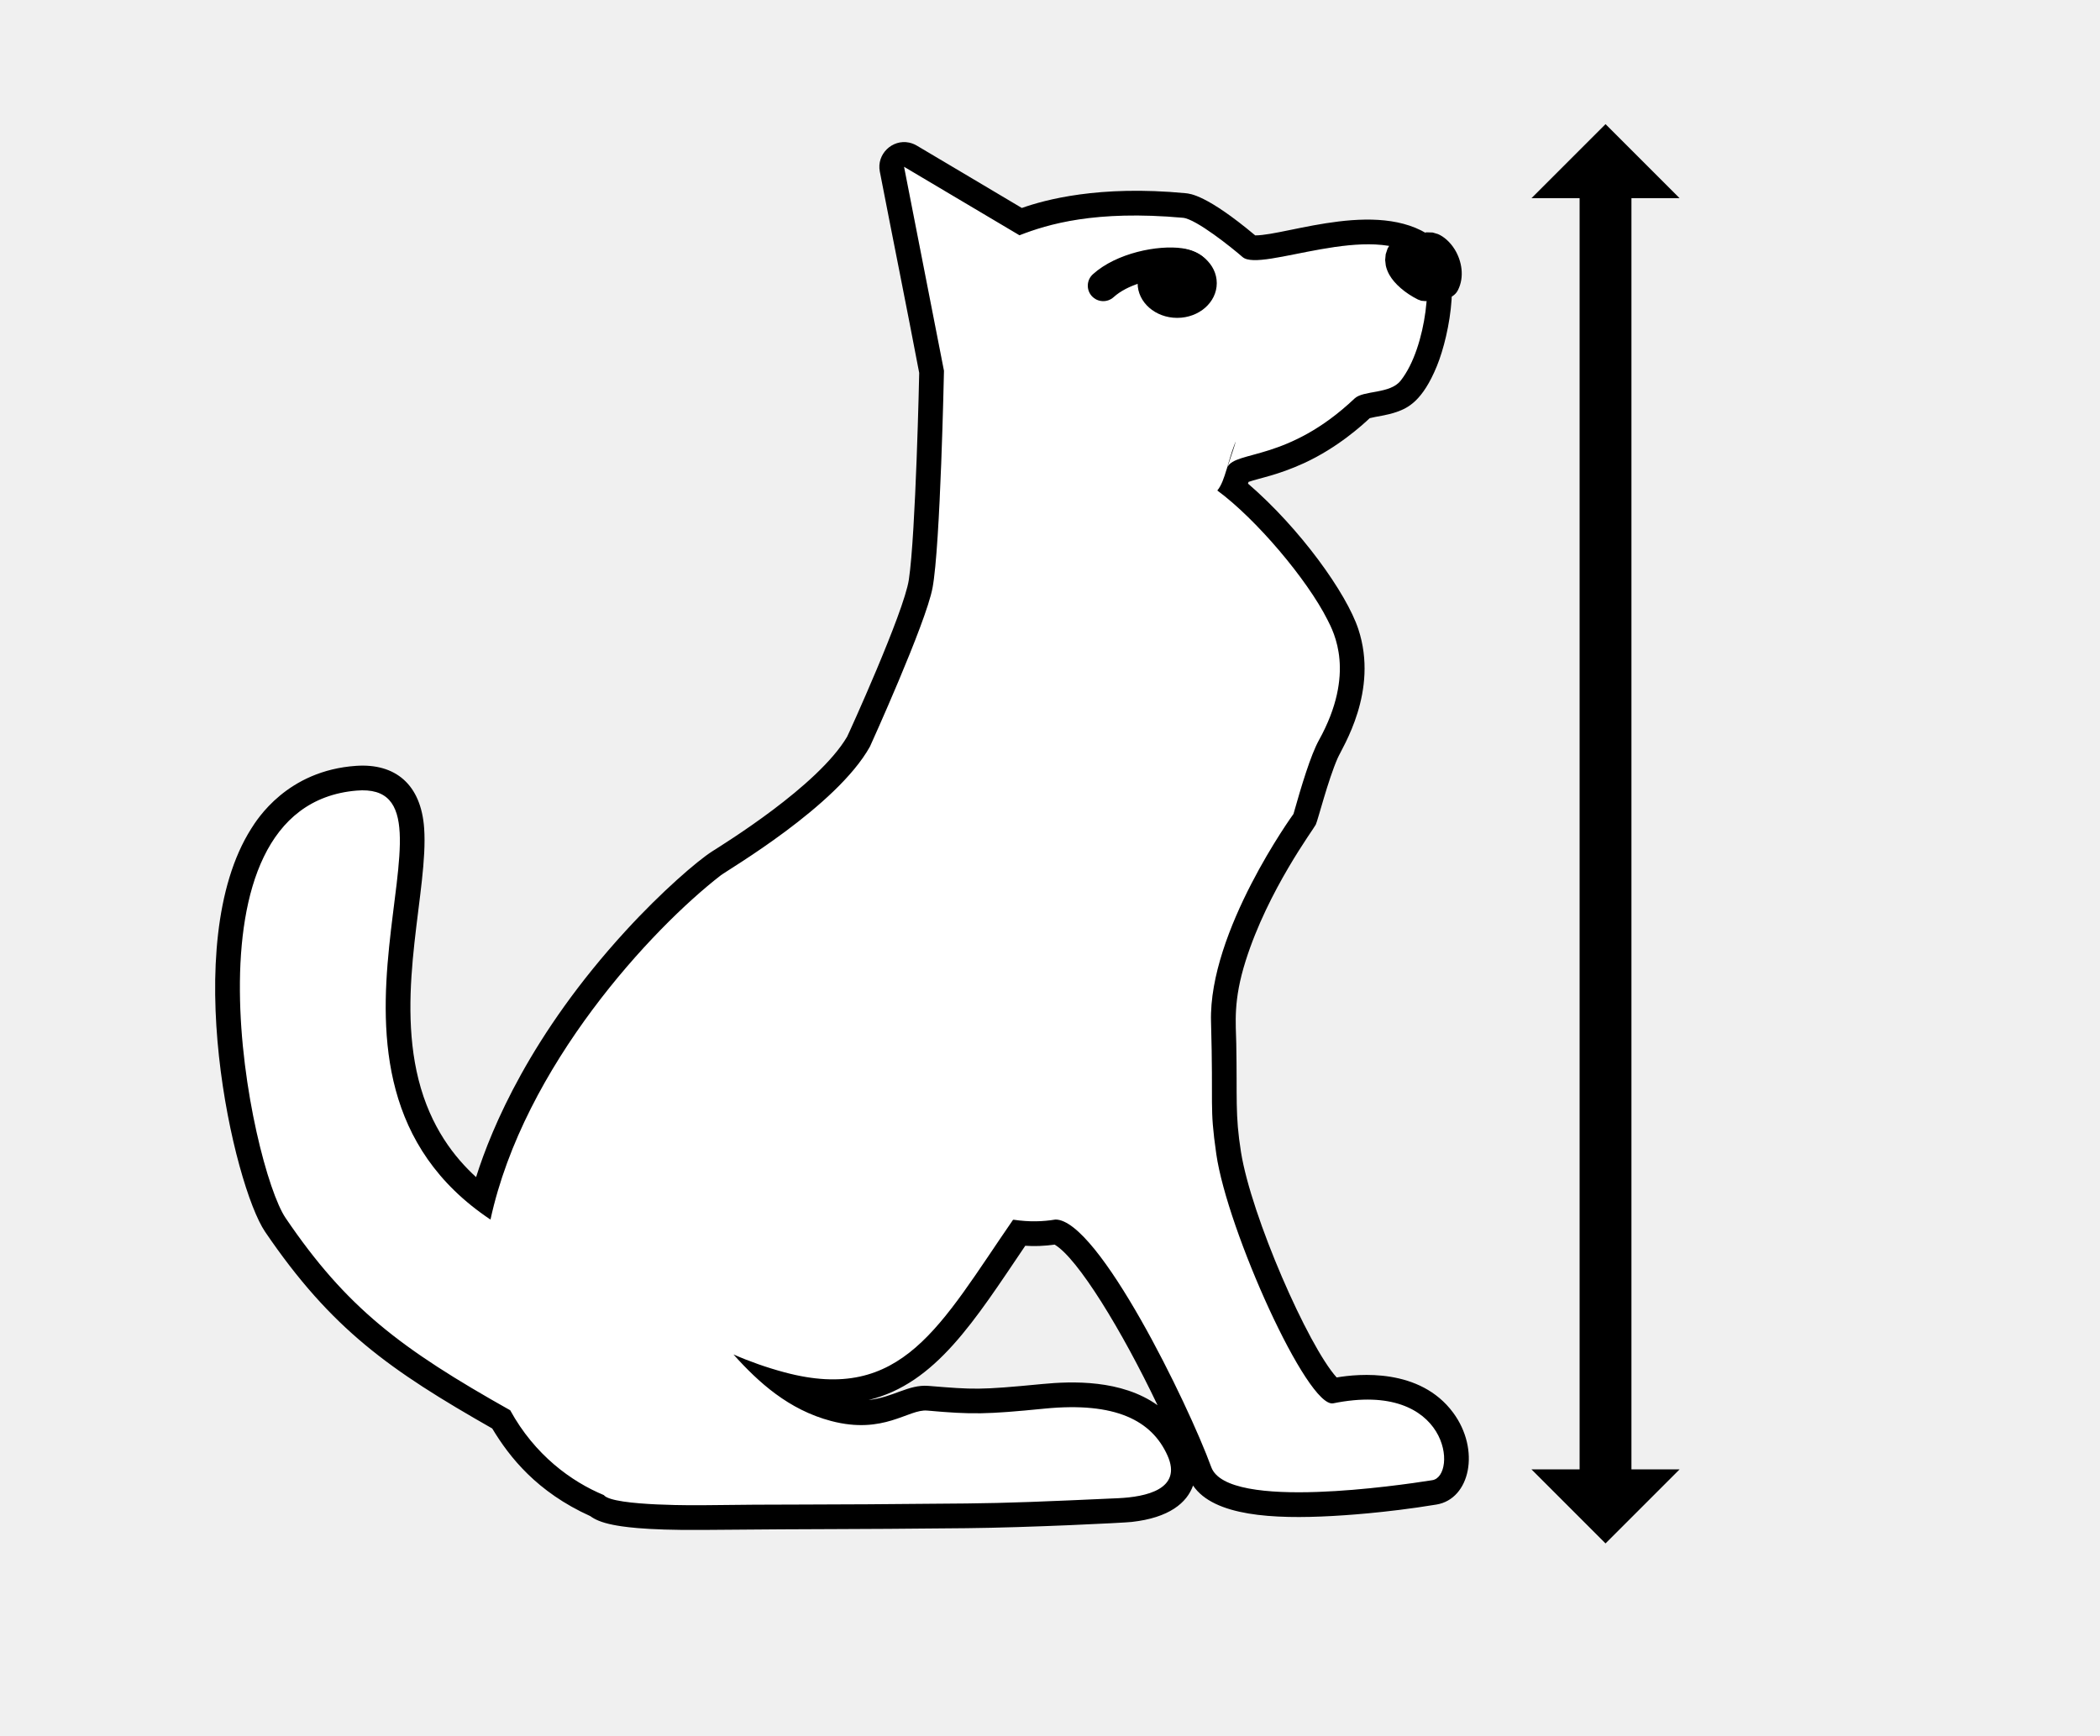
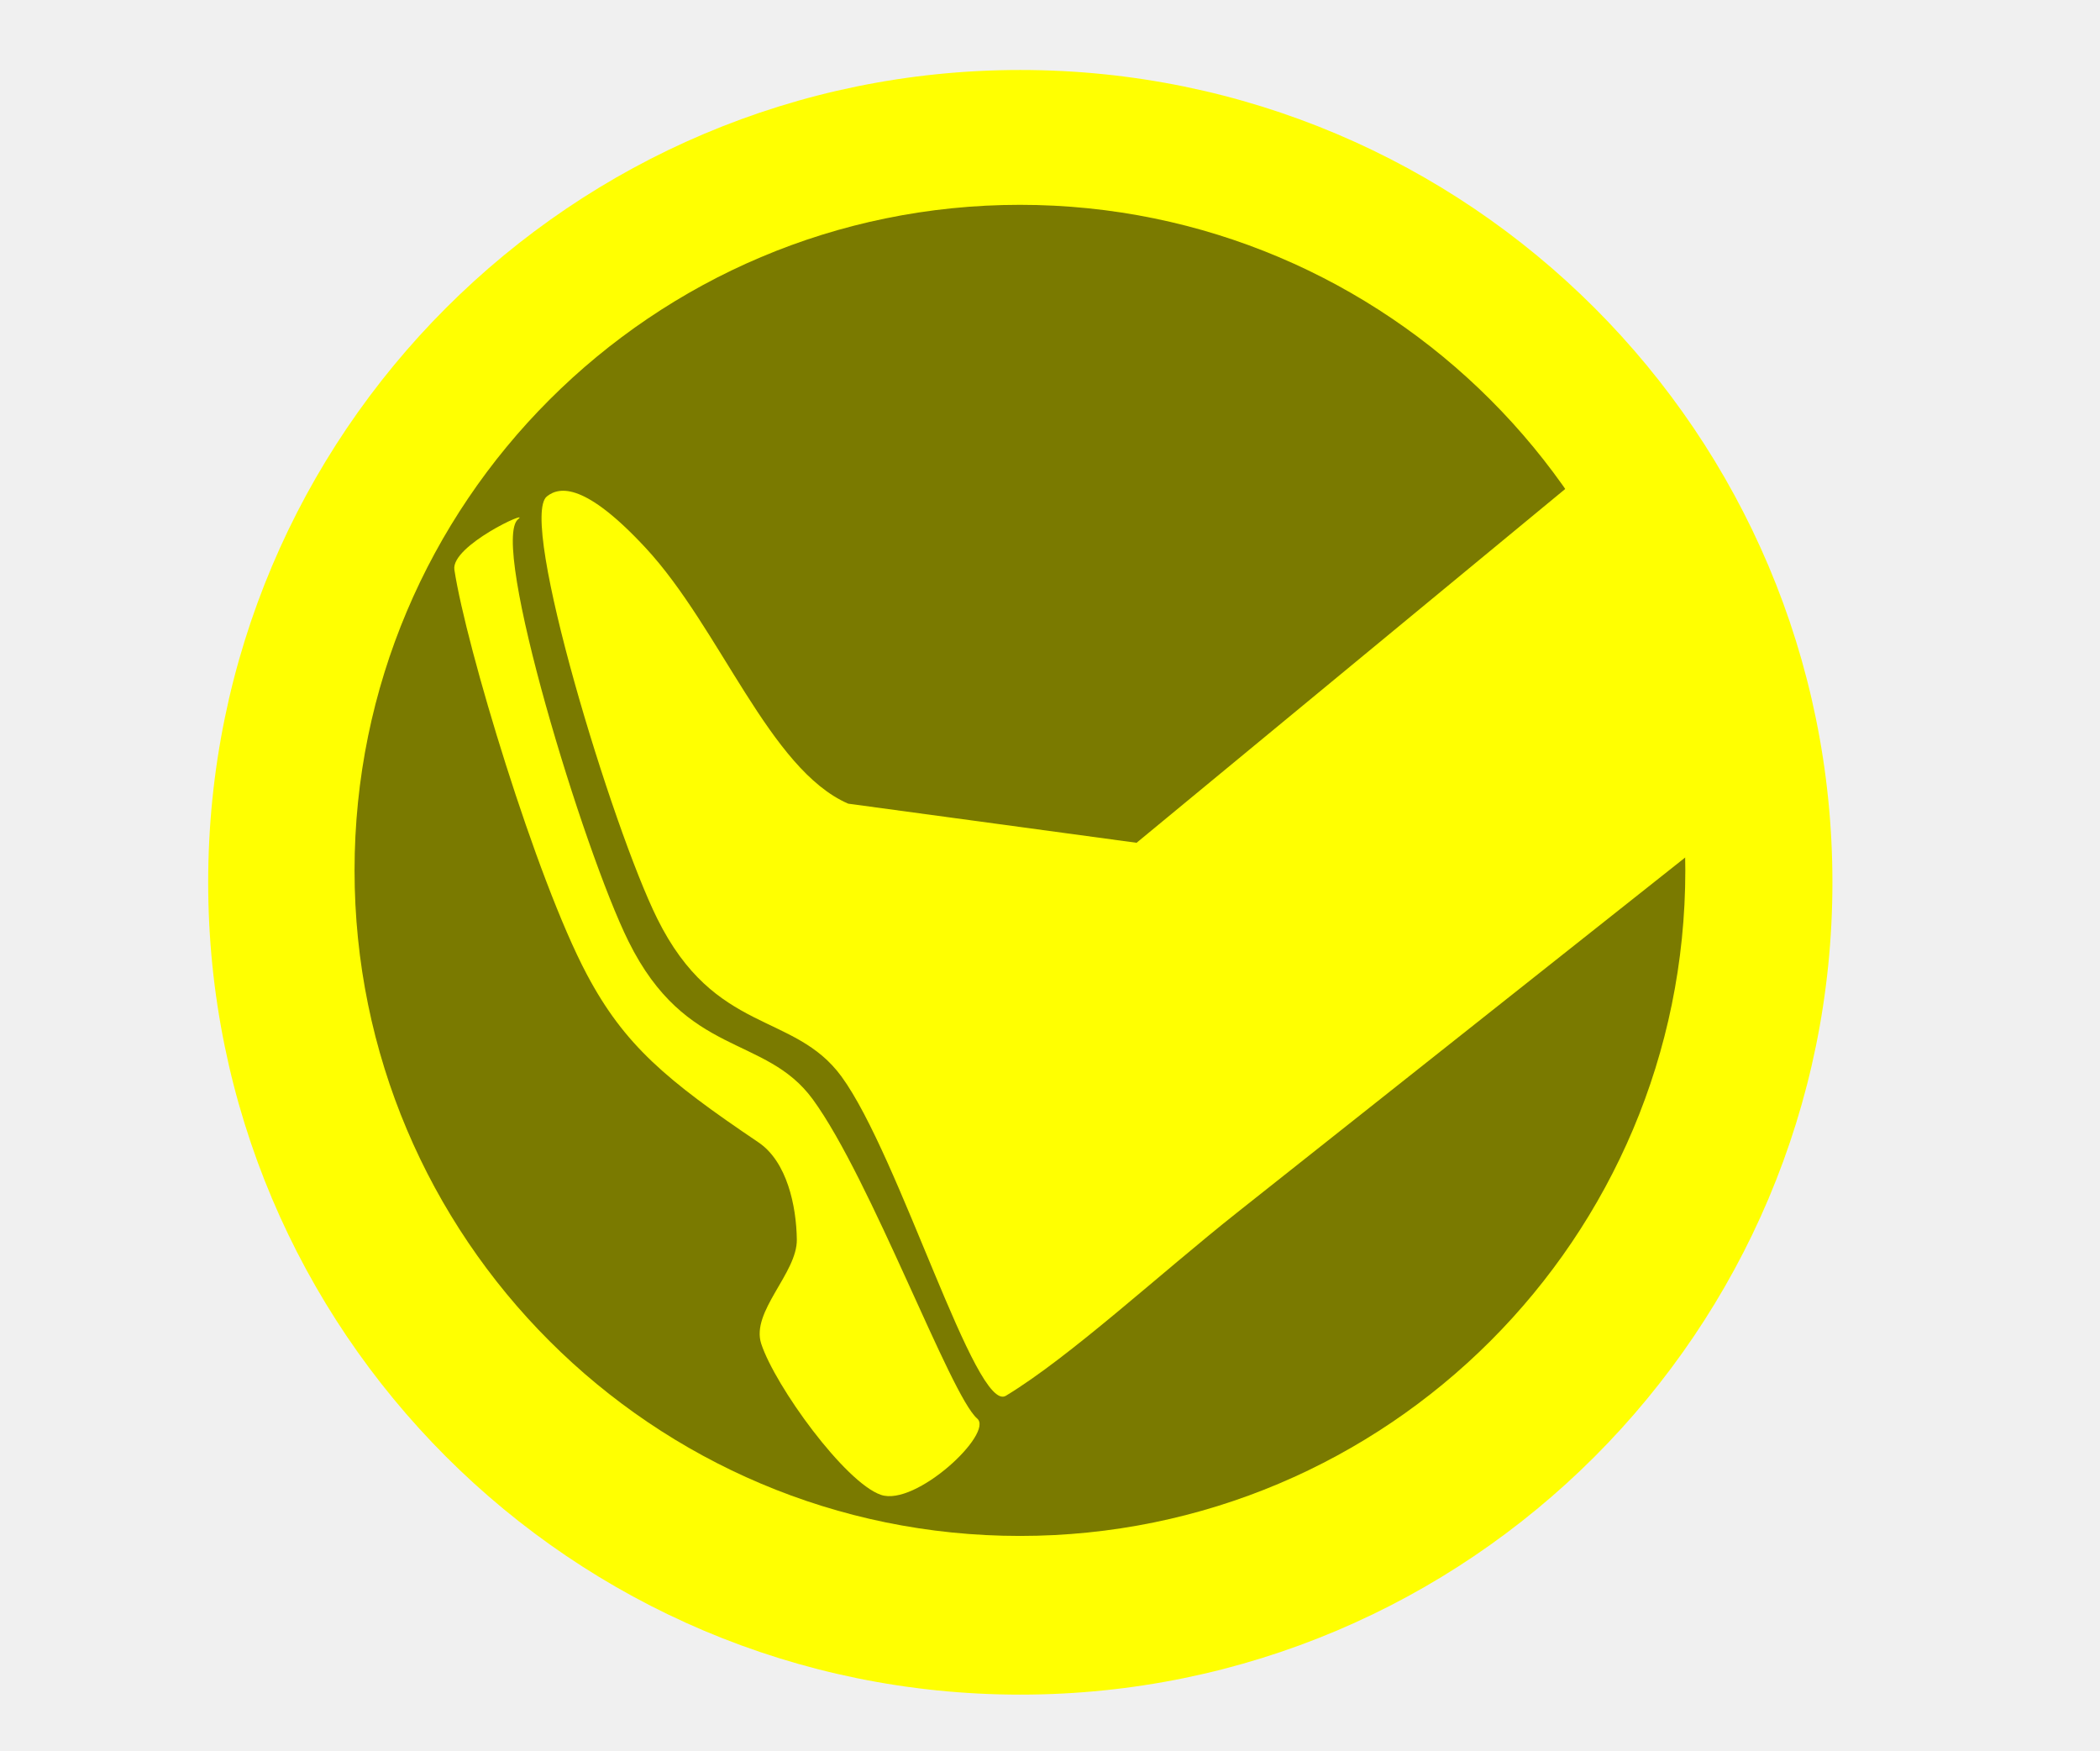
- <svg xmlns="http://www.w3.org/2000/svg" width="100%" height="100%" viewBox="0 0 340 281" version="1.1" xml:space="preserve" style="fill-rule:evenodd;clip-rule:evenodd;stroke-linejoin:round;stroke-miterlimit:2;">
-   <g transform="matrix(-0.115531,0.431168,0.431168,0.115531,111.848,-6.16493)">
-     <path d="M459.491,47.89C402.505,45.129 342.223,77.264 317.275,96.233C314.552,98.302 282.234,130.374 258.125,136.425C258.125,136.425 209.813,144.458 196.628,143.447C181.153,142.262 119.499,127.072 119.499,127.072L51.761,93.936L64.927,140.807C58.431,149.666 48.943,164.861 43.452,196.432C42.629,201.159 49.447,216.611 51.607,220.997C55.517,228.935 26.13,263.318 35.765,283.689C38.337,289.127 65.788,294.222 80.126,287.988C85.851,285.499 86.917,275.842 90.653,273.547C119.112,256.063 119.952,236.767 126.667,235.429C123.631,235.646 113.295,236.241 118.443,235.749C121.564,235.451 124.548,235.433 127.236,235.359C127.042,235.368 126.852,235.392 126.667,235.429C127.316,235.382 127.631,235.353 127.39,235.355C130.778,235.258 133.685,235.062 135.787,234.084C142.139,250.345 158.431,273.819 170.744,284.816C174.457,288.132 186.731,299.861 213.744,293.129C219.732,291.637 231.411,291.288 241.973,291.141C241.973,291.141 291.017,272.36 322.521,281.759C352.93,290.833 351.951,288.997 368.375,296.02C394.029,306.992 449.001,351.884 444.757,360.407C425.532,399.018 458.611,410.846 462.404,402.323C465.075,396.319 472.25,379.719 477.305,363.182C482.607,345.84 485.576,328.567 478.576,323.656C458.606,309.648 402.403,260.822 406.446,245.824C408.373,241.612 409.794,236.807 410.427,231.309L410.514,230.993C454.199,215.441 485.417,209.482 485.417,165.28C485.417,158.587 484.911,152.037 483.943,145.685C491.336,157.015 498.149,170.179 498.09,186.11C498.017,205.968 486.603,212.038 485.417,218.844C482.602,234.991 481.17,239.981 473.732,259.729C464.564,284.066 467.877,298.504 478.608,307.233C488.999,315.686 495.138,303.613 498.202,293.97C506.386,268.214 510.303,255.608 514.299,241.274C530.111,184.555 532.014,176.086 539.524,149.554C539.524,149.554 548.59,117.605 545.396,113.471C543.732,100.834 537.831,85.474 524.465,72.705C513.164,28.517 503.88,5.685 478.171,-24.043C463.568,-40.929 344.282,-101.563 321.765,-39.36C306.257,3.481 429.191,-41.585 459.491,47.89Z" style="fill:white;" />
-     <path d="M532.531,68.122C521.729,26.854 512.937,2.534 484.933,-29.923C471.758,-45.193 392.356,-87.434 345.009,-72.648C341.259,-71.477 321.245,-65.533 313.111,-41.763C308.504,-28.302 313.519,-17.278 328.613,-12.085C349.627,-4.855 387.655,-6.899 417.187,9.533C432.778,18.208 441.155,29.568 445.966,38.861C427.098,39.686 390.816,44.64 345.701,68.109C328.279,77.172 314.41,86.69 309.744,90.918C306.091,94.228 276.924,121.895 256.835,127.496C256.168,127.682 208.015,135.723 196.034,134.39C179.434,132.542 122.636,118.63 122.567,118.597C100.223,107.805 78.005,96.755 55.698,85.887C49.966,83.094 43.158,87.146 42.813,93.447C42.8,93.681 42.732,94.919 43.134,96.36C47.099,110.607 51.158,124.827 55.14,139.069C50.169,146.319 39.847,163.849 34.603,195.011C34.327,196.648 33.145,202.546 42.84,223.408C39.846,234.727 17.002,265.146 27.705,287.609C33.018,298.76 59.082,300.924 71.607,299.32C85.243,297.573 89.013,293.063 91.403,289.58C93.631,286.334 94.862,282.888 96.13,280.692C99.163,278.806 109.539,272.221 118.146,261.789C124.746,253.79 127.373,247.894 129.84,244.217L130.493,244.181C141.339,266.688 159.635,288.959 171.127,296.503C191.021,309.564 213.972,302.027 218.293,301.369C226.949,300.05 241.844,300.284 243.633,299.947C245.454,299.604 270.985,289.385 297.862,288.175C313.13,287.488 320.539,290.553 327.801,292.65C346.97,298.183 352.686,298.822 365.37,304.485C386.85,314.075 426.974,346.16 435.381,359.175C432.026,366.476 424.153,387.434 436.787,403.295C447.215,416.386 465.432,417.345 470.541,406.078C478.42,388.703 483.4,373.51 484.348,370.617C491.028,350.238 495.512,329.149 486.735,319.009C493.321,318.487 500.264,313.717 505.257,300.907C506.427,297.904 516.919,265.248 522.93,243.685C535.752,197.685 535.483,197.62 548.258,151.599C554.203,130.183 554.761,122.167 554.943,119.555C555.259,115.029 554.709,112.397 554.036,110.718C550.597,89.717 540.906,76.791 532.531,68.122ZM126.667,235.429C126.852,235.392 127.042,235.368 127.236,235.359C124.548,235.433 121.564,235.451 118.443,235.749C113.295,236.241 123.631,235.646 126.667,235.429C119.952,236.767 119.112,256.063 90.653,273.547C86.917,275.842 85.851,285.499 80.126,287.988C65.788,294.222 38.337,289.127 35.765,283.689C26.13,263.318 55.517,228.935 51.607,220.997C49.447,216.611 42.629,201.159 43.452,196.432C48.943,164.861 58.431,149.666 64.927,140.807L51.761,93.936L119.499,127.072C119.499,127.072 181.153,142.262 196.628,143.447C209.813,144.458 258.125,136.425 258.125,136.425C282.234,130.374 314.552,98.302 317.275,96.233C342.223,77.264 402.505,45.129 459.491,47.89C429.191,-41.585 306.257,3.481 321.765,-39.36C344.282,-101.563 463.568,-40.929 478.171,-24.043C503.88,5.685 513.164,28.517 524.465,72.705C537.831,85.474 543.732,100.834 545.396,113.471C548.59,117.605 539.524,149.554 539.524,149.554C532.014,176.086 530.111,184.555 514.299,241.274C510.303,255.608 506.386,268.214 498.202,293.97C495.138,303.613 488.999,315.686 478.608,307.233C467.877,298.504 464.564,284.066 473.732,259.729C481.17,239.981 482.602,234.991 485.417,218.844C486.603,212.038 498.017,205.968 498.09,186.11C498.149,170.179 491.336,157.015 483.943,145.685C484.911,152.037 485.417,158.587 485.417,165.28C485.417,209.482 454.199,215.441 410.514,230.993L410.427,231.309C409.794,236.807 408.373,241.612 406.446,245.824C402.403,260.822 458.606,309.648 478.576,323.656C485.576,328.567 482.607,345.84 477.305,363.182C472.25,379.719 465.075,396.319 462.404,402.323C458.611,410.846 425.532,399.018 444.757,360.407C449.001,351.884 394.029,306.992 368.375,296.02C351.951,288.997 352.93,290.833 322.521,281.759C291.017,272.36 241.973,291.141 241.973,291.141C231.411,291.288 219.732,291.637 213.744,293.129C186.731,299.861 174.457,288.132 170.744,284.816C158.431,273.819 142.139,250.345 135.787,234.084C133.685,235.062 130.778,235.258 127.39,235.355C127.631,235.353 127.316,235.382 126.667,235.429ZM461.928,299.036C439.083,279.538 417.867,257.237 415.305,247.882C416.895,244.04 417.793,241.115 418.465,237.713C449.524,226.978 475.22,219.271 487.216,197.304C484.074,205.59 477.967,209.761 476.655,216.946C473.663,233.338 473.404,235.026 465.336,256.597C461.534,266.761 456.269,283.937 461.928,299.036Z" />
+ <svg xmlns="http://www.w3.org/2000/svg" width="100%" height="100%" viewBox="0 0 120 100" version="1.1" xml:space="preserve" style="fill-rule:evenodd;clip-rule:evenodd;stroke-linejoin:round;stroke-miterlimit:2;">
+   <g transform="matrix(1.01642,0,0,1.01642,-75.5676,-54.9147)">
+     <circle cx="131.708" cy="103.618" r="45.657" style="fill:rgb(255,255,1);" />
  </g>
-   <g transform="matrix(0.754169,-0.52426,0.411389,0.851686,38.241,110.075)">
-     <path d="M183.136,36.738C182.885,36.491 182.36,35.991 181.913,35.679C180.397,34.618 178.274,33.602 176.06,32.953C174.246,32.422 172.364,32.129 170.719,32.342C169.259,32.53 167.727,31.494 167.298,30.029C166.87,28.564 167.707,27.222 169.166,27.033C174.62,26.328 181.906,29.278 185.527,32.16C188.104,34.212 188.945,36.507 188.574,38.001C188.233,39.371 186.753,40.035 185.27,39.482C184.05,39.028 183.207,37.89 183.136,36.738Z" />
+   <g transform="matrix(1,0,0,1,-111.216,-55.7873)">
+     <circle cx="169.498" cy="105.511" r="38.022" style="fill:rgb(122,122,0);" />
  </g>
-   <g transform="matrix(1.34171,0,0,2.99418,-24.0669,-128.304)">
-     <ellipse cx="159.99" cy="58.165" rx="4.776" ry="1.877" />
+   <g transform="matrix(-0.701564,0.555751,-0.482288,-0.608826,310.176,83.5235)">
+     <path d="M199.84,205.84C206.121,205.84 213.901,205.145 218.685,205.84C220.917,206.165 214.505,224.512 214.261,231.752C214.062,237.675 218.953,239.93 217.222,249.283C215.877,256.557 208.359,278.661 206.008,278.661C204.96,278.661 203.553,277.654 203.111,271.189C202.561,263.14 205.696,252.744 203.111,247.182L190.23,231.752L149.047,232.7L155.102,205.84L199.84,205.84Z" style="fill:rgb(255,255,1);" />
  </g>
-   <g transform="matrix(1,0,0,1,11.0408,9.92822)">
-     <path d="M218.352,28.295L218.473,28.197L219.166,27.86L219.896,27.692L220.917,27.723L221.772,27.976C222.691,28.361 223.721,29.231 224.474,30.443C225.638,32.318 226.097,34.922 225,37.064C224.372,38.292 222.864,38.779 221.636,38.15C221.577,38.119 221.519,38.087 221.463,38.053L221.067,38.402L220.496,38.692L219.785,38.835L219.084,38.774L218.528,38.573C216.45,37.533 214.743,36.045 213.923,34.606C213.632,34.095 213.434,33.58 213.325,33.074L213.222,32.181L213.311,31.239L213.615,30.316L214.112,29.487C214.446,29.043 214.895,28.61 215.491,28.217C216.391,27.625 217.533,27.69 218.352,28.295Z" />
-   </g>
-   <g transform="matrix(5.00714e-17,0.817728,-1.04171,6.37862e-17,316.592,-10.685)">
-     <path d="M52.311,58.41L52.311,65.892L37.648,54.382L52.311,42.872L52.311,50.353L304.043,50.353L304.043,42.872L318.706,54.382L304.043,65.892L304.043,58.41L52.311,58.41Z" />
+   <g transform="matrix(-0.701564,0.555751,-0.482288,-0.608826,308.534,84.8242)">
+     <path d="M226.529,205.84C225.263,203.553 218.412,204.218 218.685,205.84C219.114,208.385 214.505,224.512 214.261,231.752C214.062,237.675 218.953,239.93 217.222,249.283C215.877,256.557 208.359,278.661 206.008,278.661C204.96,278.661 210.434,280.212 211.206,278.661C213.64,273.765 219.37,257.101 220.616,249.283C221.542,243.477 220.831,239.546 218.685,231.752C218.02,229.336 219.309,226.354 220.616,224.398C221.923,222.441 225.784,222.352 226.529,220.015C227.514,216.922 227.836,208.203 226.529,205.84Z" style="fill:rgb(255,255,1);" />
  </g>
</svg>
